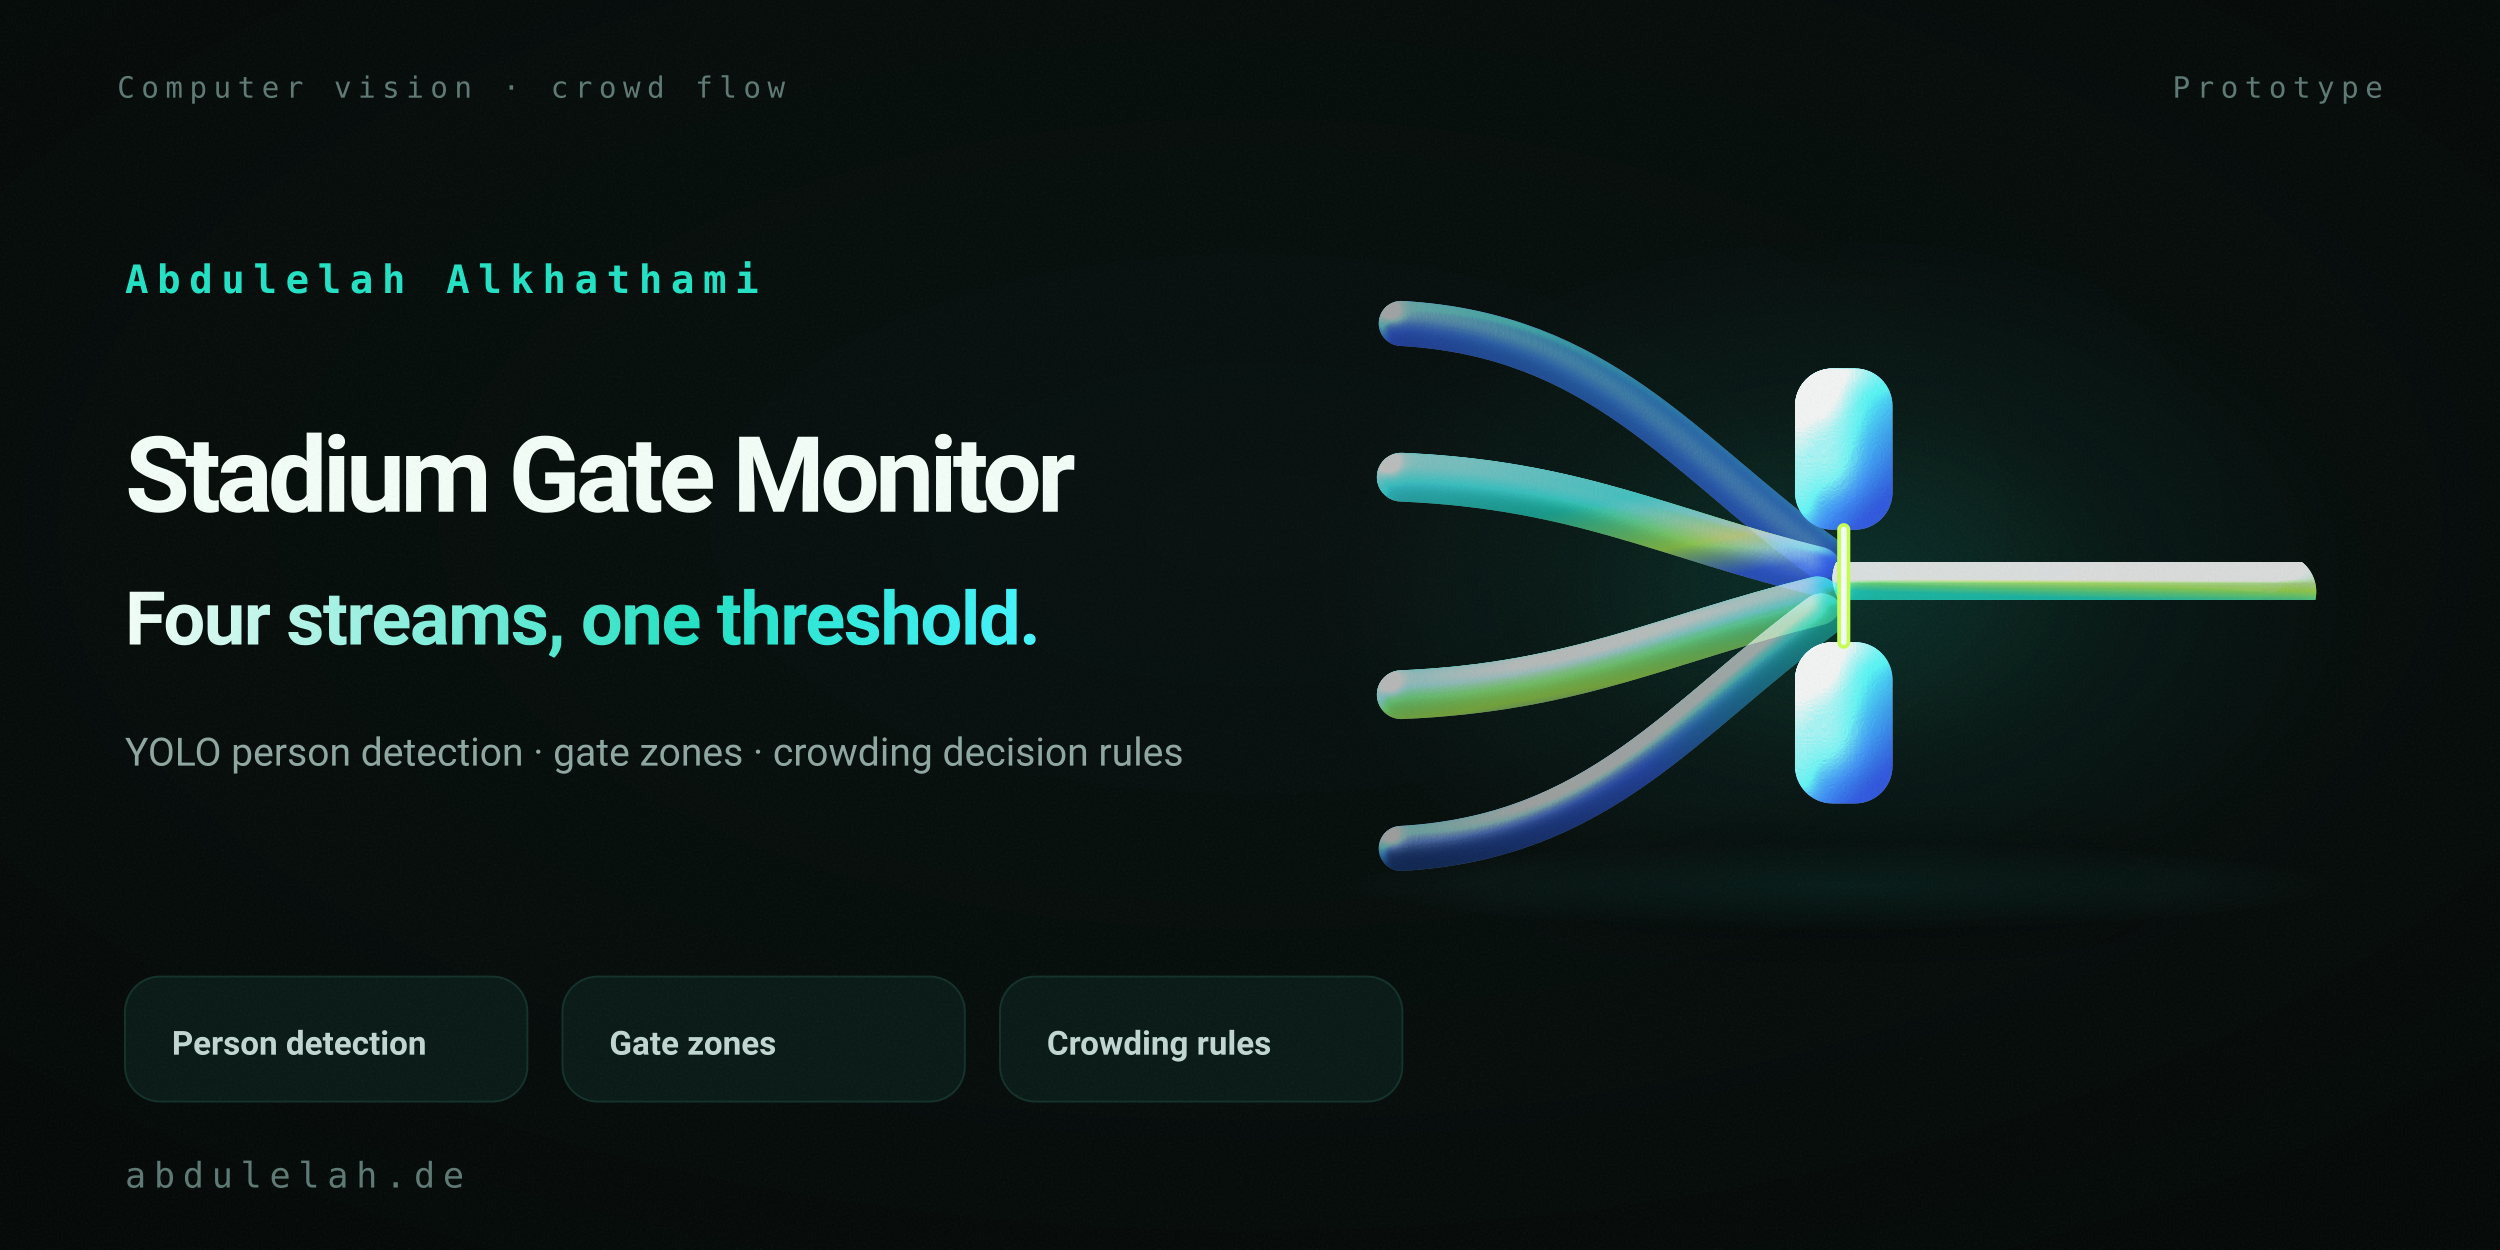
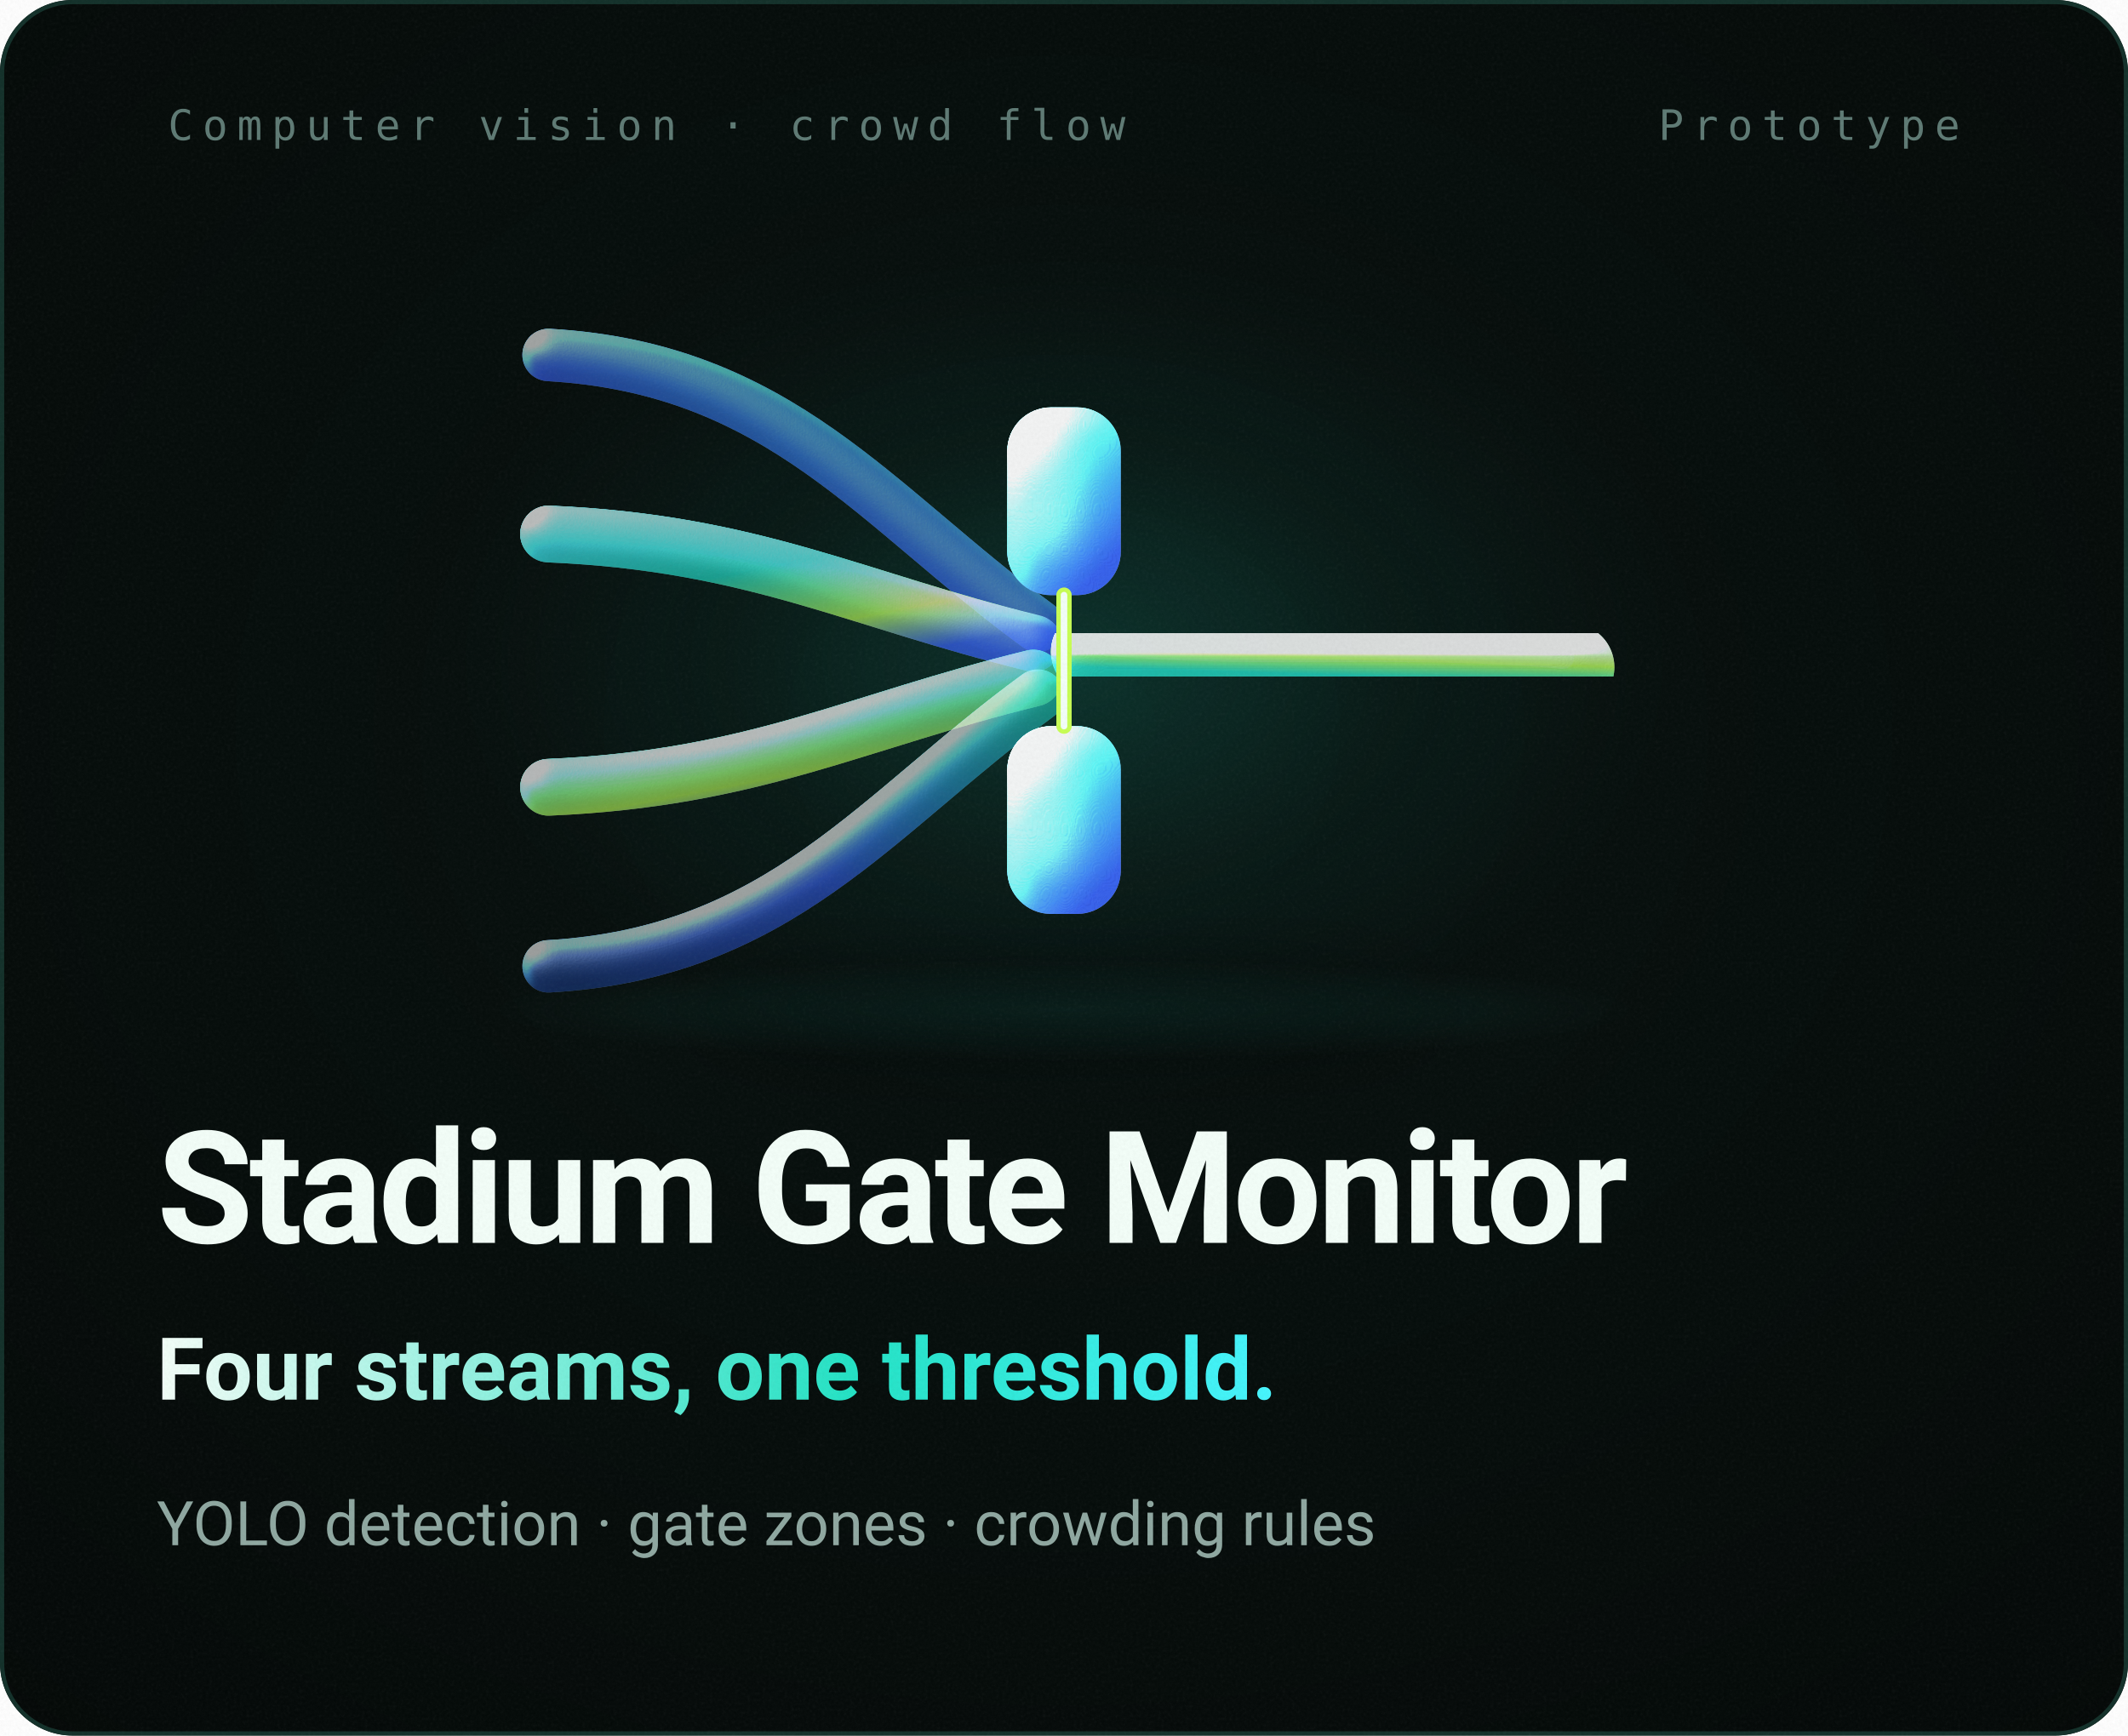
- <svg xmlns="http://www.w3.org/2000/svg" width="1280" height="640" viewBox="0 0 1280 640" role="img" aria-labelledby="t d">
+ <svg xmlns="http://www.w3.org/2000/svg" width="760" height="620" viewBox="0 0 760 620" role="img" aria-labelledby="t d">
  <defs>
    <linearGradient id="glass" x1="0" y1="0" x2=".85" y2="1">
      <stop stop-color="#46F6FF" />
      <stop offset=".40" stop-color="#22E3C5" />
      <stop offset=".76" stop-color="#C8FF54" />
      <stop offset="1" stop-color="#3B65FF" />
    </linearGradient>
    <linearGradient id="glassBack" x1="1" y1="0" x2="0" y2="1">
      <stop stop-color="#22E3C5" />
      <stop offset=".55" stop-color="#3B65FF" />
      <stop offset="1" stop-color="#1B3E8F" />
    </linearGradient>
    <linearGradient id="glassLime" x1="0" y1="1" x2="1" y2="0">
      <stop stop-color="#22E3C5" />
      <stop offset=".55" stop-color="#C8FF54" />
      <stop offset="1" stop-color="#EFFFC9" />
    </linearGradient>
    <linearGradient id="glassCold" x1="0" y1="0" x2=".6" y2="1">
      <stop stop-color="#E8FBFF" />
      <stop offset=".45" stop-color="#46F6FF" stop-opacity=".92" />
      <stop offset="1" stop-color="#3B65FF" />
    </linearGradient>
    <linearGradient id="inkFade" x1="0" y1="0" x2="1" y2="0">
      <stop stop-color="#F4FFF9" />
      <stop offset=".62" stop-color="#22E3C5" />
      <stop offset="1" stop-color="#46F6FF" />
    </linearGradient>
    <linearGradient id="hair" x1="0" y1="0" x2="1" y2="0">
      <stop stop-color="#22E3C5" stop-opacity=".55" />
      <stop offset="1" stop-color="#22E3C5" stop-opacity="0" />
    </linearGradient>
    <linearGradient id="ribbon" x1="0" y1="0" x2="1" y2="0">
      <stop stop-color="#22E3C5" stop-opacity="0" />
      <stop offset=".3" stop-color="#22E3C5" stop-opacity=".8" />
      <stop offset=".7" stop-color="#C8FF54" />
      <stop offset="1" stop-color="#46F6FF" />
    </linearGradient>
    <radialGradient id="core" cx="36%" cy="30%" r="70%">
      <stop stop-color="#FFFFFF" />
      <stop offset=".18" stop-color="#46F6FF" />
      <stop offset=".58" stop-color="#22E3C5" />
      <stop offset="1" stop-color="#3B65FF" stop-opacity=".9" />
    </radialGradient>
    <radialGradient id="coreLime" cx="36%" cy="30%" r="70%">
      <stop stop-color="#FFFFFF" />
      <stop offset=".2" stop-color="#C8FF54" />
      <stop offset=".62" stop-color="#22E3C5" />
      <stop offset="1" stop-color="#17705F" />
    </radialGradient>
    <radialGradient id="haze">
      <stop stop-color="#22E3C5" stop-opacity=".26" />
      <stop offset=".55" stop-color="#22E3C5" stop-opacity=".08" />
      <stop offset="1" stop-color="#22E3C5" stop-opacity="0" />
    </radialGradient>
    <radialGradient id="hazeLime">
      <stop stop-color="#C8FF54" stop-opacity=".30" />
      <stop offset="1" stop-color="#C8FF54" stop-opacity="0" />
    </radialGradient>
    <radialGradient id="vignette" cx="50%" cy="42%" r="78%">
      <stop stop-color="#06100E" />
      <stop offset=".55" stop-color="#040B09" />
      <stop offset="1" stop-color="#030706" />
    </radialGradient>
    <radialGradient id="pool" cx="50%" cy="50%" r="50%">
      <stop stop-color="#0E4B43" stop-opacity=".85" />
      <stop offset="1" stop-color="#0E4B43" stop-opacity="0" />
    </radialGradient>
    <filter id="glossL" x="-35%" y="-35%" width="170%" height="170%" color-interpolation-filters="sRGB">
      <feGaussianBlur in="SourceAlpha" stdDeviation="15" result="bump" />
      <feDiffuseLighting in="bump" surfaceScale="7.50" diffuseConstant="1.15" lighting-color="#CFEFFF" result="dif">
        <feDistantLight azimuth="228" elevation="48" />
      </feDiffuseLighting>
      <feComposite in="dif" in2="SourceAlpha" operator="in" result="difc" />
      <feBlend in="SourceGraphic" in2="difc" mode="multiply" result="mul" />
      <feComposite in="mul" in2="SourceGraphic" operator="arithmetic" k2=".72" k3=".38" result="shaded" />
      <feOffset in="SourceAlpha" dx="7.0" dy="7.7" result="ro" />
      <feComposite in="SourceAlpha" in2="ro" operator="out" result="rmask" />
      <feGaussianBlur in="rmask" stdDeviation="3.85" result="rsoft" />
      <feFlood flood-color="#46F6FF" flood-opacity=".9" result="rcol" />
      <feComposite in="rcol" in2="rsoft" operator="in" result="rim0" />
      <feComposite in="rim0" in2="SourceAlpha" operator="in" result="rim" />
      <feComposite in="rim" in2="shaded" operator="arithmetic" k2=".72" k3="1" result="base" />
      <feSpecularLighting in="bump" surfaceScale="11.25" specularConstant="0.82" specularExponent="26" lighting-color="#EAFEFF" result="spec">
        <feDistantLight azimuth="228" elevation="58" />
      </feSpecularLighting>
      <feComposite in="spec" in2="SourceAlpha" operator="in" result="specc" />
      <feComposite in="specc" in2="base" operator="arithmetic" k2="1" k3="1" />
    </filter>
    <filter id="glossM" x="-35%" y="-35%" width="170%" height="170%" color-interpolation-filters="sRGB">
      <feGaussianBlur in="SourceAlpha" stdDeviation="10" result="bump" />
      <feDiffuseLighting in="bump" surfaceScale="5.00" diffuseConstant="1.15" lighting-color="#CFEFFF" result="dif">
        <feDistantLight azimuth="228" elevation="48" />
      </feDiffuseLighting>
      <feComposite in="dif" in2="SourceAlpha" operator="in" result="difc" />
      <feBlend in="SourceGraphic" in2="difc" mode="multiply" result="mul" />
      <feComposite in="mul" in2="SourceGraphic" operator="arithmetic" k2=".72" k3=".38" result="shaded" />
      <feOffset in="SourceAlpha" dx="5.0" dy="5.5" result="ro" />
      <feComposite in="SourceAlpha" in2="ro" operator="out" result="rmask" />
      <feGaussianBlur in="rmask" stdDeviation="2.75" result="rsoft" />
      <feFlood flood-color="#46F6FF" flood-opacity=".9" result="rcol" />
      <feComposite in="rcol" in2="rsoft" operator="in" result="rim0" />
      <feComposite in="rim0" in2="SourceAlpha" operator="in" result="rim" />
      <feComposite in="rim" in2="shaded" operator="arithmetic" k2=".72" k3="1" result="base" />
      <feSpecularLighting in="bump" surfaceScale="7.50" specularConstant="0.9" specularExponent="34" lighting-color="#EAFEFF" result="spec">
        <feDistantLight azimuth="228" elevation="58" />
      </feSpecularLighting>
      <feComposite in="spec" in2="SourceAlpha" operator="in" result="specc" />
      <feComposite in="specc" in2="base" operator="arithmetic" k2="1" k3="1" />
    </filter>
    <filter id="glossS" x="-35%" y="-35%" width="170%" height="170%" color-interpolation-filters="sRGB">
      <feGaussianBlur in="SourceAlpha" stdDeviation="6" result="bump" />
      <feDiffuseLighting in="bump" surfaceScale="3.00" diffuseConstant="1.15" lighting-color="#CFEFFF" result="dif">
        <feDistantLight azimuth="228" elevation="48" />
      </feDiffuseLighting>
      <feComposite in="dif" in2="SourceAlpha" operator="in" result="difc" />
      <feBlend in="SourceGraphic" in2="difc" mode="multiply" result="mul" />
      <feComposite in="mul" in2="SourceGraphic" operator="arithmetic" k2=".72" k3=".38" result="shaded" />
      <feOffset in="SourceAlpha" dx="3.0" dy="3.3" result="ro" />
      <feComposite in="SourceAlpha" in2="ro" operator="out" result="rmask" />
      <feGaussianBlur in="rmask" stdDeviation="1.65" result="rsoft" />
      <feFlood flood-color="#46F6FF" flood-opacity=".9" result="rcol" />
      <feComposite in="rcol" in2="rsoft" operator="in" result="rim0" />
      <feComposite in="rim0" in2="SourceAlpha" operator="in" result="rim" />
      <feComposite in="rim" in2="shaded" operator="arithmetic" k2=".72" k3="1" result="base" />
      <feSpecularLighting in="bump" surfaceScale="4.50" specularConstant="1.0" specularExponent="44" lighting-color="#EAFEFF" result="spec">
        <feDistantLight azimuth="228" elevation="58" />
      </feSpecularLighting>
      <feComposite in="spec" in2="SourceAlpha" operator="in" result="specc" />
      <feComposite in="specc" in2="base" operator="arithmetic" k2="1" k3="1" />
    </filter>
    <filter id="shade" x="-70%" y="-140%" width="240%" height="380%">
      <feGaussianBlur stdDeviation="20" />
    </filter>
    <filter id="bloom" x="-60%" y="-60%" width="220%" height="220%">
      <feGaussianBlur stdDeviation="16" />
    </filter>
    <filter id="bloomS" x="-90%" y="-90%" width="280%" height="280%">
      <feGaussianBlur stdDeviation="6" />
    </filter>
    <filter id="frost" x="-15%" y="-40%" width="130%" height="180%" color-interpolation-filters="sRGB">
      <feGaussianBlur stdDeviation="1.4" />
    </filter>
    <filter id="grain" x="0" y="0" width="100%" height="100%" color-interpolation-filters="sRGB">
      <feTurbulence type="fractalNoise" baseFrequency=".9" numOctaves="3" seed="17" result="n" />
      <feColorMatrix in="n" type="saturate" values="0" />
      <feComponentTransfer>
        <feFuncA type="table" tableValues="0 .11" />
      </feComponentTransfer>
    </filter>
  </defs>
  <style>
    .s { font-family: ui-sans-serif, -apple-system, BlinkMacSystemFont, "Segoe UI", Roboto, "Helvetica Neue", Arial, sans-serif; }
    .m { font-family: ui-monospace, SFMono-Regular, "SF Mono", "Cascadia Mono", "Segoe UI Mono", Consolas, monospace; }
    .eyebrow { letter-spacing: .22em; }
    .track { letter-spacing: .12em; }
    .still { display: none; }
    .mv { transform-box: fill-box; transform-origin: 50% 50%; }
    .stream-0 { offset-path: path("M-236-140C-130-134-86-70-12-16"); offset-rotate: 0deg; offset-distance: 0%; opacity: 0; animation: streamIn 5.4s 1 both; }
    .stream-1 { offset-path: path("M-236-58C-142-54-96-28-14-8"); offset-rotate: 0deg; offset-distance: 0%; opacity: 0; animation: streamIn 5.4s 1 both; animation-delay: 0.27s; }
    .stream-2 { offset-path: path("M-236 58C-142 54-96 28-14 8"); offset-rotate: 0deg; offset-distance: 0%; opacity: 0; animation: streamIn 5.4s 1 both; animation-delay: 0.54s; }
    .stream-3 { offset-path: path("M-236 140C-130 134-86 70-12 16"); offset-rotate: 0deg; offset-distance: 0%; opacity: 0; animation: streamIn 5.4s 1 both; animation-delay: 0.945s; }
    .streams { animation: streamsWake 5.4s 1 both; }
    .gate-light { animation: gateWake 5.4s 1 both; }
    @keyframes streamIn { 0% { offset-distance: 0%; opacity: 0; animation-timing-function: steps(4); } 10% { offset-distance: 8%; opacity: 1; animation-timing-function: steps(20); } 60% { offset-distance: 100%; opacity: 1; animation-timing-function: steps(3); } 67.5% { offset-distance: 100%; opacity: 0; animation-timing-function: steps(1); } 100% { offset-distance: 100%; opacity: 0; } }
    @keyframes streamsWake { 0% { opacity: .55; animation-timing-function: steps(16); } 40% { opacity: 1; animation-timing-function: steps(1); } 100% { opacity: 1; } }
    @keyframes gateWake { 0% { opacity: .45; animation-timing-function: steps(1); } 50% { opacity: .45; animation-timing-function: steps(6); } 65% { opacity: 1; animation-timing-function: steps(1); } 100% { opacity: 1; } }
    @media (prefers-reduced-motion: reduce) {
      * { animation: none !important; }
      .motion { display: none !important; }
      .still { display: inline !important; }
    }
  </style>
-   <rect width="1280" height="640" rx="0" fill="url(#vignette)" />
+   <rect width="760" height="620" rx="26" fill="url(#vignette)" />
+   <rect x=".75" y=".75" width="758.5" height="618.5" rx="25.25" fill="none" stroke="#123029" stroke-width="1.5" />
  <text class="m eyebrow" x="60" y="50" font-size="15" fill="#5E7A74" font-weight="500">Computer vision · crowd flow</text>
-   <text class="m eyebrow" x="1220" y="50" font-size="15" fill="#5E7A74" font-weight="500" text-anchor="end">Prototype</text>
-   <g transform="translate(944 300) scale(0.96)">
+   <text class="m eyebrow" x="700" y="50" font-size="15" fill="#5E7A74" font-weight="500" text-anchor="end">Prototype</text>
+   <g transform="translate(380 236) scale(0.78)">
    <ellipse rx="280" ry="186" fill="url(#haze)" opacity=".62" />
    <ellipse cx="0" cy="160" rx="260.4" ry="23.1" fill="url(#pool)" opacity=".5" />
    <ellipse cx="0" cy="160" rx="168" ry="11" fill="#010403" opacity="0.8" filter="url(#shade)" />
    <g class="streams">
      <g filter="url(#glossS)" opacity="0.62">
        <path d="M-236-140C-130-134-86-70-12-16" fill="none" stroke="url(#glassBack)" stroke-width="24" stroke-linecap="round" stroke-linejoin="round" />
      </g>
      <g filter="url(#glossS)" opacity="0.72">
        <path d="M-236-58C-142-54-96-28-14-8" fill="none" stroke="url(#glass)" stroke-width="26" stroke-linecap="round" stroke-linejoin="round" />
      </g>
      <g filter="url(#glossS)" opacity="0.7">
        <path d="M-236 58C-142 54-96 28-14 8" fill="none" stroke="url(#glass)" stroke-width="26" stroke-linecap="round" stroke-linejoin="round" />
      </g>
      <g filter="url(#glossS)" opacity="0.6">
        <path d="M-236 140C-130 134-86 70-12 16" fill="none" stroke="url(#glassBack)" stroke-width="24" stroke-linecap="round" stroke-linejoin="round" />
      </g>
    </g>
    <g class="motion">
      <circle class="stream stream-0" r="6" fill="#46F6FF" filter="url(#bloomS)" />
    </g>
    <g class="motion">
      <circle class="stream stream-1" r="6" fill="#46F6FF" filter="url(#bloomS)" />
    </g>
    <g class="motion">
      <circle class="stream stream-2" r="6" fill="#46F6FF" filter="url(#bloomS)" />
    </g>
    <g class="motion">
      <circle class="stream stream-3" r="6" fill="#46F6FF" filter="url(#bloomS)" />
    </g>
    <g filter="url(#glossM)" opacity="0.85">
      <path d="M14 -4C86 4 158-4 232 3" fill="none" stroke="url(#glassLime)" stroke-width="40" stroke-linecap="round" stroke-linejoin="round" />
      <path d="M14 -4C86 4 158-4 232 3" fill="none" stroke="#F2FFFC" stroke-width="10.4" stroke-linecap="round" opacity=".14" transform="translate(-3.6 -4.4)" />
    </g>
    <g class="mv gate" filter="url(#glossL)" opacity=".95">
      <rect x="-26" y="-116" width="52" height="86" rx="20" fill="url(#glassCold)" />
      <rect x="-26" y="30" width="52" height="86" rx="20" fill="url(#glassCold)" />
    </g>
    <g class="gate-light">
      <path d="M0-30V30" stroke="#C8FF54" stroke-width="15" stroke-linecap="round" filter="url(#bloomS)" />
      <path d="M0-30V30" stroke="#C8FF54" stroke-width="7" stroke-linecap="round" />
      <path d="M0-30V30" stroke="#F4FFF9" stroke-width="3" stroke-linecap="round" />
    </g>
  </g>
-   <text class="m eyebrow" x="64" y="150" font-size="20" fill="#22E3C5" font-weight="600">Abdulelah Alkhathami</text>
-   <text class="s" x="64" y="262" font-size="54" fill="#F4FFF9" font-weight="700" letter-spacing="-2.4">Stadium Gate Monitor</text>
-   <text class="s" x="64" y="330" font-size="38" fill="url(#inkFade)" font-weight="600" letter-spacing="-.8">Four streams, one threshold.</text>
-   <text class="s" x="64" y="392" font-size="20" fill="#8FA8A1">YOLO person detection · gate zones · crowding decision rules</text>
-   <g transform="translate(64 500)">
-     <rect width="206" height="64" rx="18" fill="#081915" stroke="#123029" />
-     <text class="s" x="24" y="40" font-size="17" fill="#C3D8D2" font-weight="600">Person detection</text>
-   </g>
-   <g transform="translate(288 500)">
-     <rect width="206" height="64" rx="18" fill="#081915" stroke="#123029" />
-     <text class="s" x="24" y="40" font-size="17" fill="#C3D8D2" font-weight="600">Gate zones</text>
-   </g>
-   <g transform="translate(512 500)">
-     <rect width="206" height="64" rx="18" fill="#081915" stroke="#123029" />
-     <text class="s" x="24" y="40" font-size="17" fill="#C3D8D2" font-weight="600">Crowding rules</text>
-   </g>
-   <text class="m eyebrow" x="64" y="608" font-size="18" fill="#5E7A74" font-weight="500">abdulelah.de</text>
-   <rect width="1280" height="640" rx="0" filter="url(#grain)" opacity="0.5" pointer-events="none" />
+   <text class="s" x="56" y="444" font-size="56" fill="#F4FFF9" font-weight="700" letter-spacing="-1.4">Stadium Gate Monitor</text>
+   <text class="s" x="56" y="500" font-size="31" fill="url(#inkFade)" font-weight="600">Four streams, one threshold.</text>
+   <text class="s" x="56" y="552" font-size="22" fill="#8FA8A1">YOLO detection · gate zones · crowding rules</text>
+   <rect width="760" height="620" rx="26" filter="url(#grain)" opacity="0.55" pointer-events="none" />
</svg>
